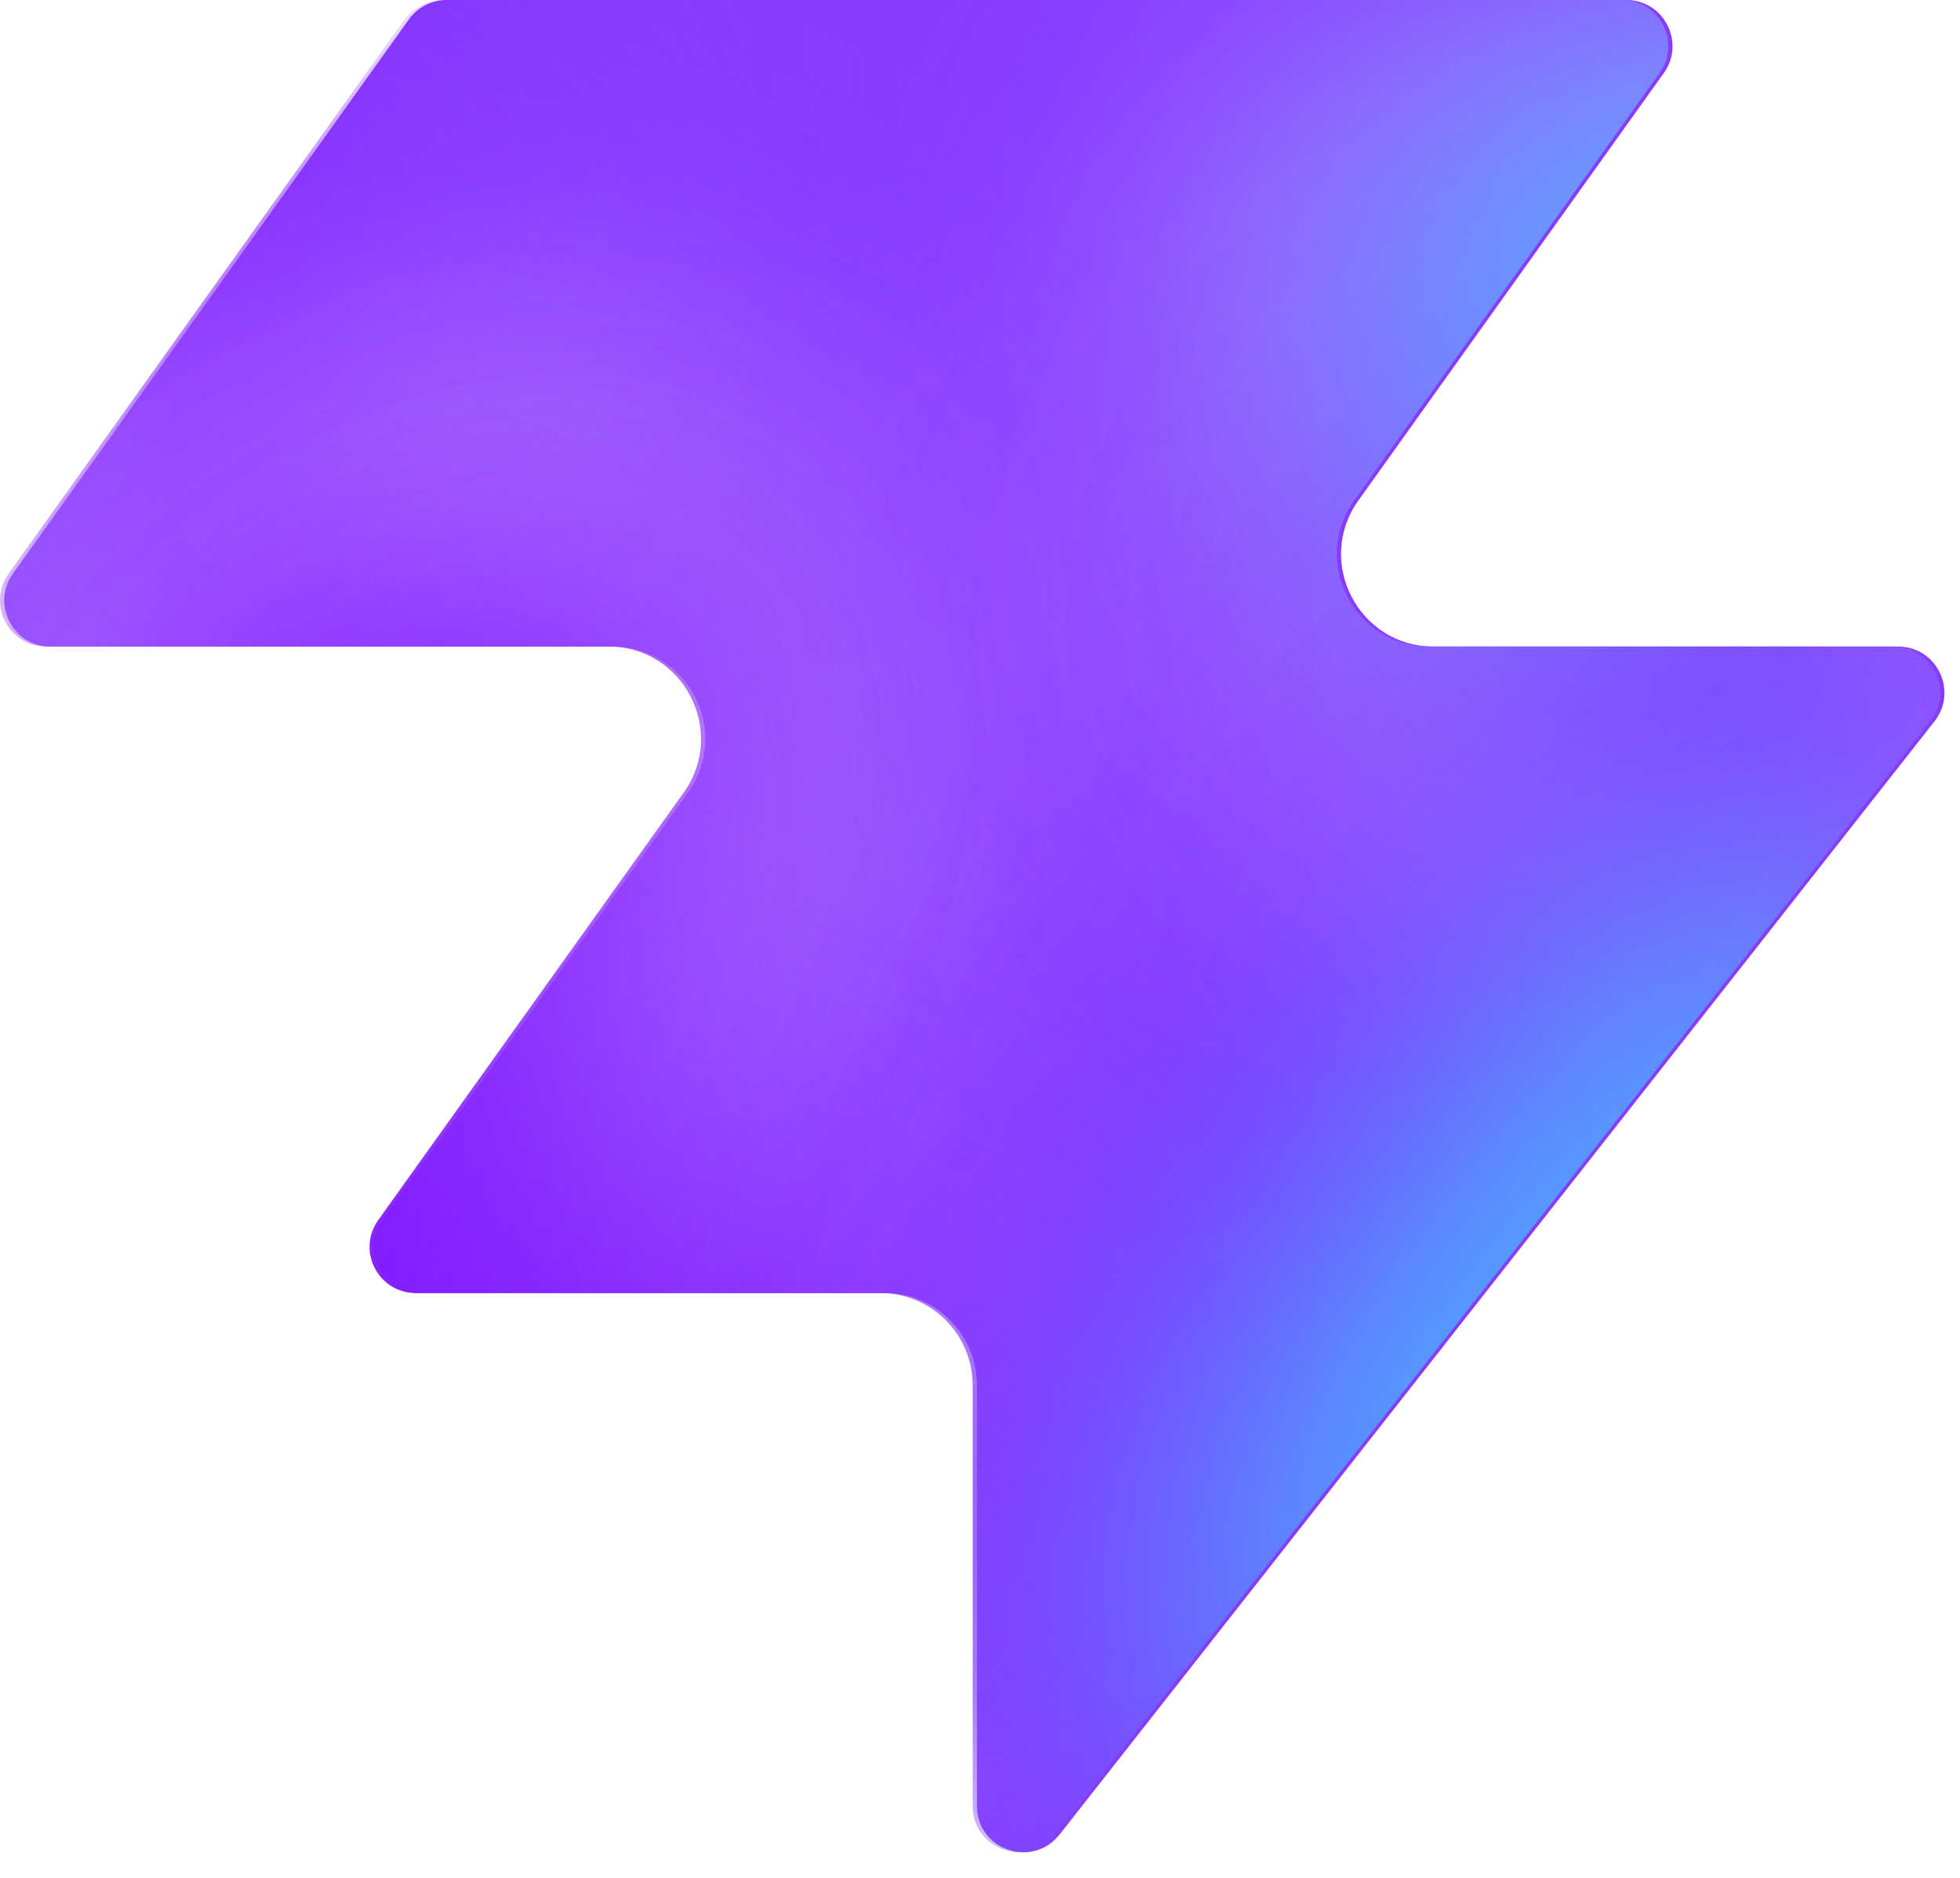
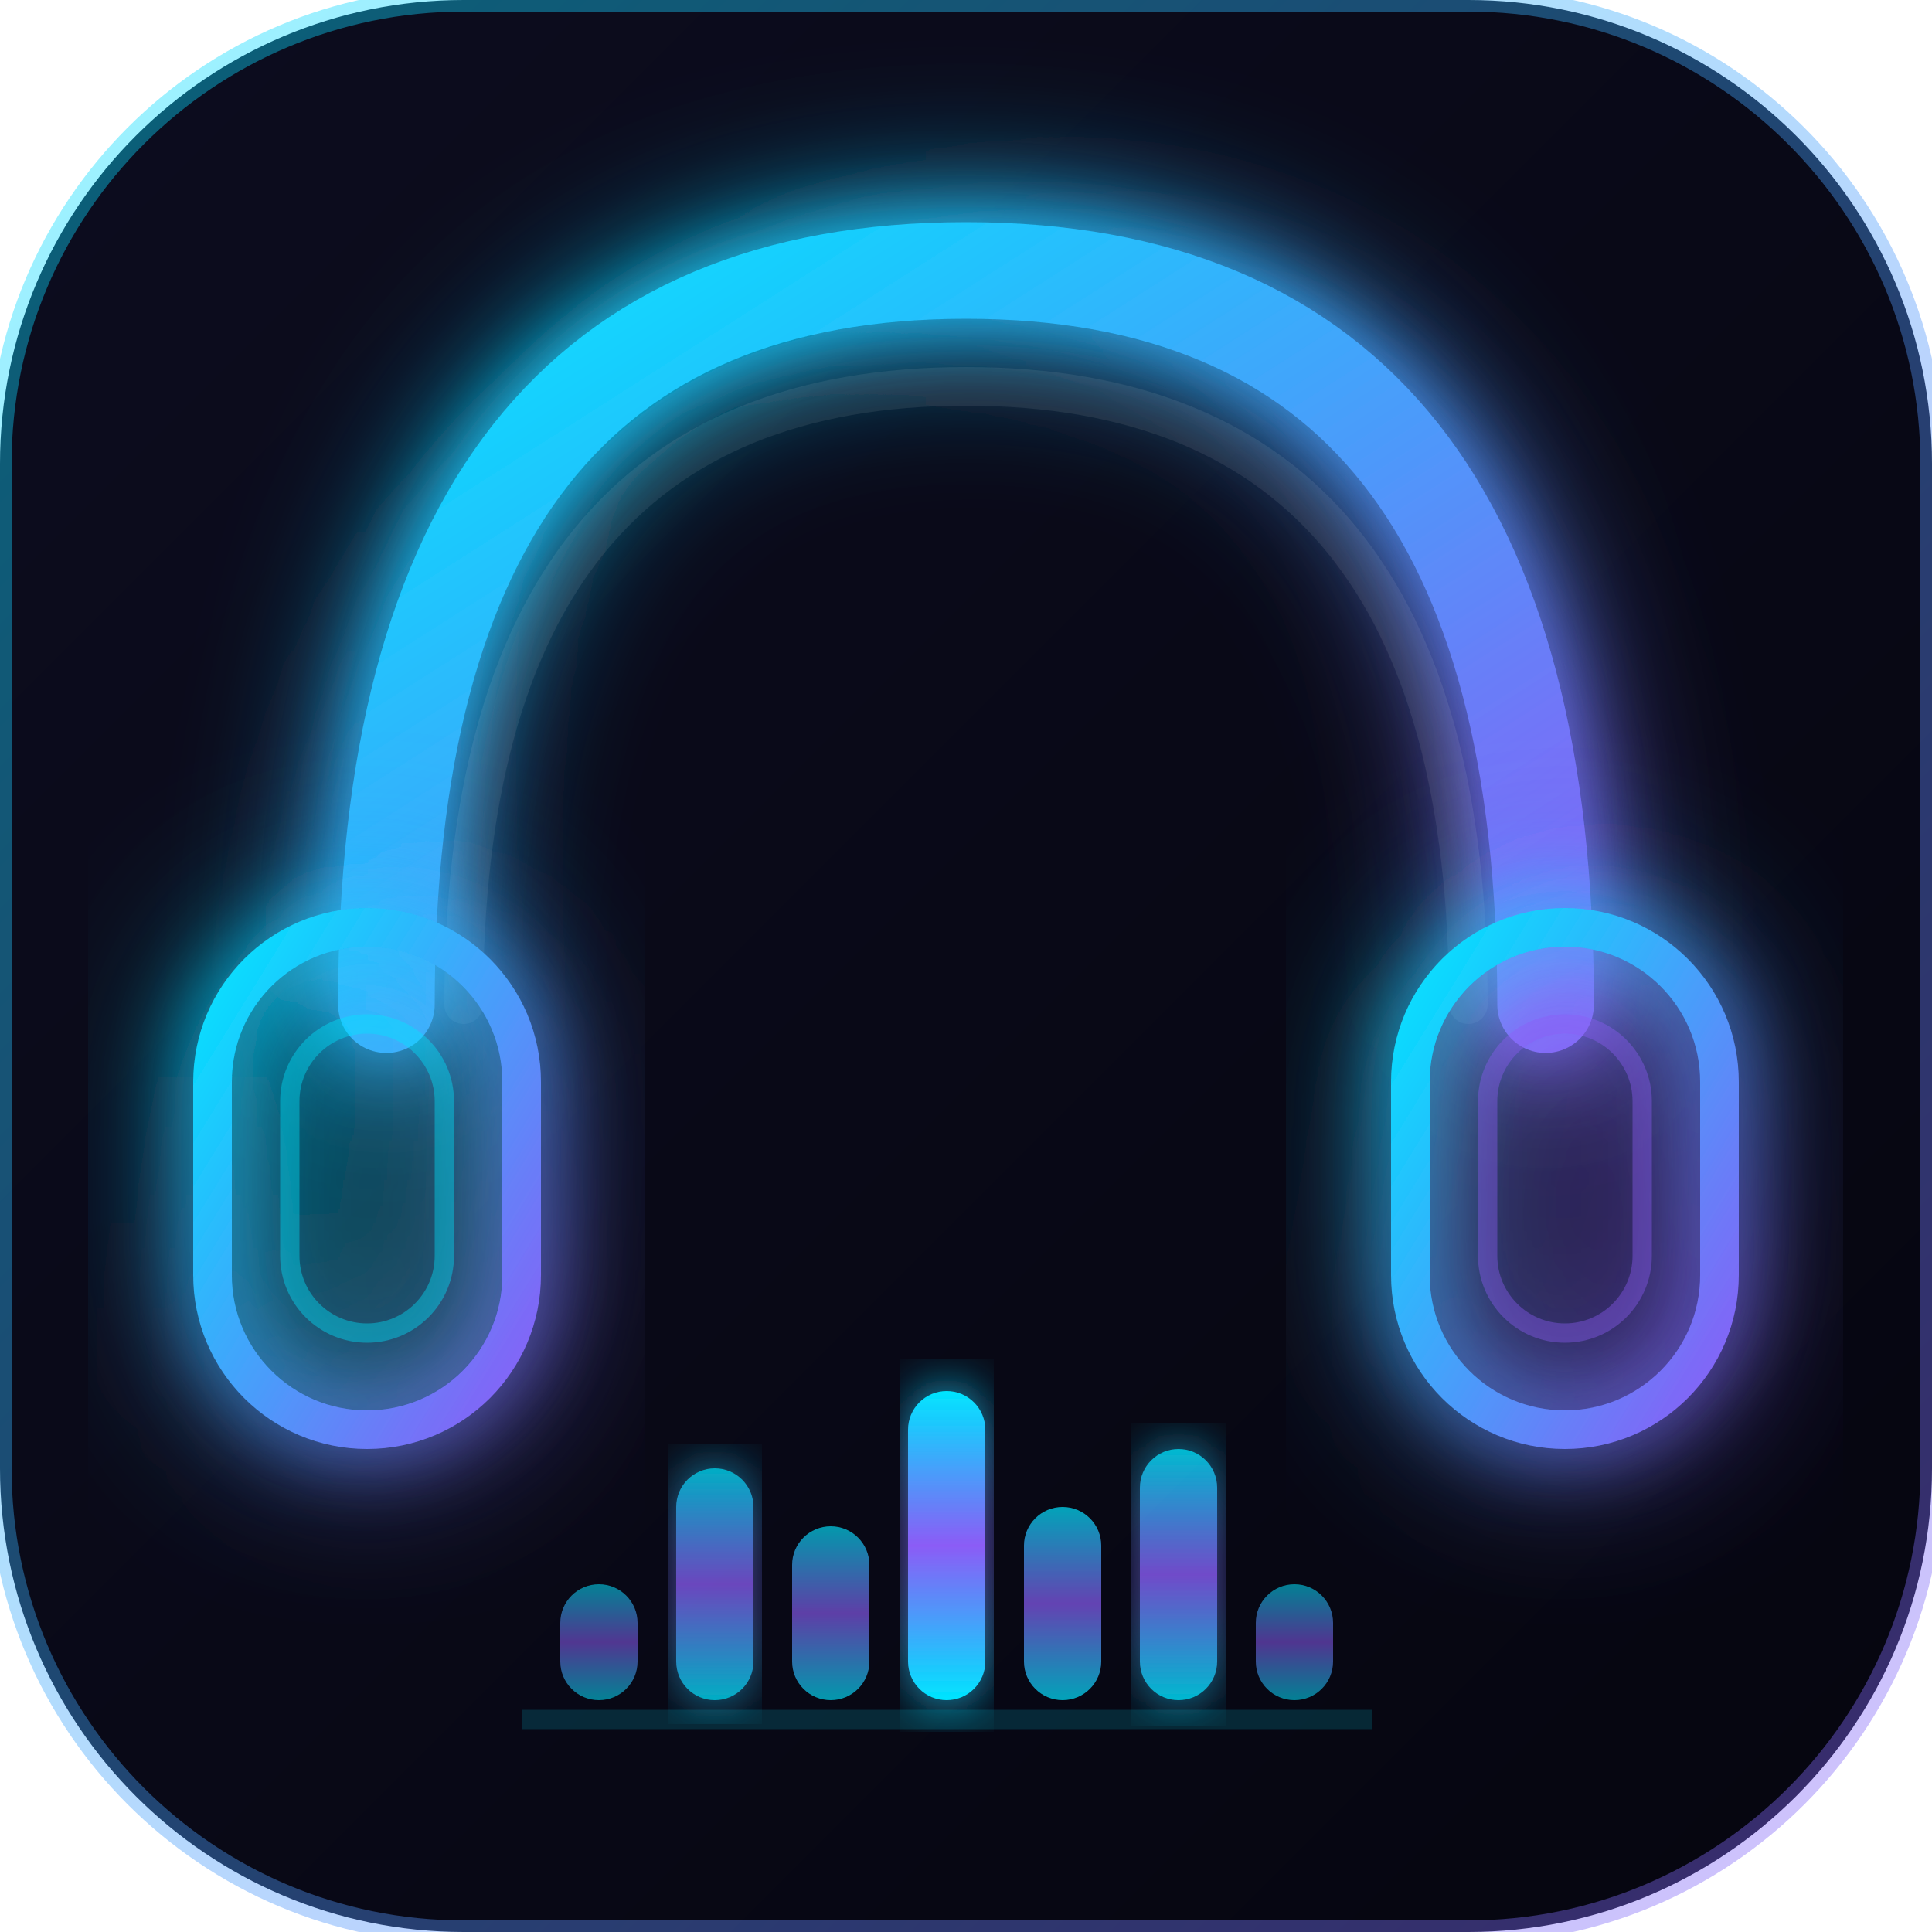
- <svg xmlns="http://www.w3.org/2000/svg" width="48" height="46" fill="none" viewBox="0 0 48 46">
-   <path fill="#863bff" d="M25.946 44.938c-.664.845-2.021.375-2.021-.698V33.937a2.26 2.26 0 0 0-2.262-2.262H10.287c-.92 0-1.456-1.04-.92-1.788l7.48-10.471c1.07-1.497 0-3.578-1.842-3.578H1.237c-.92 0-1.456-1.04-.92-1.788L10.013.474c.214-.297.556-.474.92-.474h28.894c.92 0 1.456 1.04.92 1.788l-7.48 10.471c-1.07 1.498 0 3.579 1.842 3.579h11.377c.943 0 1.473 1.088.89 1.83L25.947 44.94z" style="fill:#863bff;fill:color(display-p3 .525 .23 1);fill-opacity:1" />
-   <mask id="a" width="48" height="46" x="0" y="0" maskUnits="userSpaceOnUse" style="mask-type:alpha">
-     <path fill="#000" d="M25.842 44.938c-.664.844-2.021.375-2.021-.698V33.937a2.26 2.26 0 0 0-2.262-2.262H10.183c-.92 0-1.456-1.04-.92-1.788l7.48-10.471c1.07-1.498 0-3.579-1.842-3.579H1.133c-.92 0-1.456-1.04-.92-1.787L9.91.473c.214-.297.556-.474.92-.474h28.894c.92 0 1.456 1.04.92 1.788l-7.48 10.471c-1.07 1.498 0 3.578 1.842 3.578h11.377c.943 0 1.473 1.088.89 1.832L25.843 44.94z" style="fill:#000;fill-opacity:1" />
-   </mask>
-   <g mask="url(#a)">
-     <g filter="url(#b)">
-       <ellipse cx="5.508" cy="14.704" fill="#ede6ff" rx="5.508" ry="14.704" style="fill:#ede6ff;fill:color(display-p3 .927 .903 1);fill-opacity:1" transform="matrix(.00324 1 1 -.00324 -4.47 31.516)" />
-     </g>
-     <g filter="url(#c)">
-       <ellipse cx="10.399" cy="29.851" fill="#ede6ff" rx="10.399" ry="29.851" style="fill:#ede6ff;fill:color(display-p3 .927 .903 1);fill-opacity:1" transform="matrix(.00324 1 1 -.00324 -39.328 7.883)" />
-     </g>
-     <g filter="url(#d)">
-       <ellipse cx="5.508" cy="30.487" fill="#7e14ff" rx="5.508" ry="30.487" style="fill:#7e14ff;fill:color(display-p3 .492 .077 1);fill-opacity:1" transform="rotate(89.814 -25.913 -14.639)scale(1 -1)" />
-     </g>
-     <g filter="url(#e)">
-       <ellipse cx="5.508" cy="30.599" fill="#7e14ff" rx="5.508" ry="30.599" style="fill:#7e14ff;fill:color(display-p3 .492 .077 1);fill-opacity:1" transform="rotate(89.814 -32.644 -3.334)scale(1 -1)" />
-     </g>
-     <g filter="url(#f)">
-       <ellipse cx="5.508" cy="30.599" fill="#7e14ff" rx="5.508" ry="30.599" style="fill:#7e14ff;fill:color(display-p3 .492 .077 1);fill-opacity:1" transform="matrix(.00324 1 1 -.00324 -34.34 30.47)" />
-     </g>
-     <g filter="url(#g)">
-       <ellipse cx="14.072" cy="22.078" fill="#ede6ff" rx="14.072" ry="22.078" style="fill:#ede6ff;fill:color(display-p3 .927 .903 1);fill-opacity:1" transform="rotate(93.35 24.506 48.493)scale(-1 1)" />
-     </g>
-     <g filter="url(#h)">
-       <ellipse cx="3.47" cy="21.501" fill="#7e14ff" rx="3.47" ry="21.501" style="fill:#7e14ff;fill:color(display-p3 .492 .077 1);fill-opacity:1" transform="rotate(89.009 28.708 47.59)scale(-1 1)" />
-     </g>
-     <g filter="url(#i)">
-       <ellipse cx="3.47" cy="21.501" fill="#7e14ff" rx="3.47" ry="21.501" style="fill:#7e14ff;fill:color(display-p3 .492 .077 1);fill-opacity:1" transform="rotate(89.009 28.708 47.59)scale(-1 1)" />
-     </g>
-     <g filter="url(#j)">
-       <ellipse cx=".387" cy="8.972" fill="#7e14ff" rx="4.407" ry="29.108" style="fill:#7e14ff;fill:color(display-p3 .492 .077 1);fill-opacity:1" transform="rotate(39.51 .387 8.972)" />
-     </g>
-     <g filter="url(#k)">
-       <ellipse cx="47.523" cy="-6.092" fill="#7e14ff" rx="4.407" ry="29.108" style="fill:#7e14ff;fill:color(display-p3 .492 .077 1);fill-opacity:1" transform="rotate(37.892 47.523 -6.092)" />
-     </g>
-     <g filter="url(#l)">
-       <ellipse cx="41.412" cy="6.333" fill="#47bfff" rx="5.971" ry="9.665" style="fill:#47bfff;fill:color(display-p3 .28 .748 1);fill-opacity:1" transform="rotate(37.892 41.412 6.333)" />
-     </g>
-     <g filter="url(#m)">
-       <ellipse cx="-1.879" cy="38.332" fill="#7e14ff" rx="4.407" ry="29.108" style="fill:#7e14ff;fill:color(display-p3 .492 .077 1);fill-opacity:1" transform="rotate(37.892 -1.88 38.332)" />
-     </g>
-     <g filter="url(#n)">
-       <ellipse cx="-1.879" cy="38.332" fill="#7e14ff" rx="4.407" ry="29.108" style="fill:#7e14ff;fill:color(display-p3 .492 .077 1);fill-opacity:1" transform="rotate(37.892 -1.88 38.332)" />
-     </g>
-     <g filter="url(#o)">
-       <ellipse cx="35.651" cy="29.907" fill="#7e14ff" rx="4.407" ry="29.108" style="fill:#7e14ff;fill:color(display-p3 .492 .077 1);fill-opacity:1" transform="rotate(37.892 35.651 29.907)" />
-     </g>
-     <g filter="url(#p)">
-       <ellipse cx="38.418" cy="32.4" fill="#47bfff" rx="5.971" ry="15.297" style="fill:#47bfff;fill:color(display-p3 .28 .748 1);fill-opacity:1" transform="rotate(37.892 38.418 32.4)" />
-     </g>
-   </g>
+ <svg xmlns="http://www.w3.org/2000/svg" viewBox="0 0 100 100" width="100" height="100">
  <defs>
-     <filter id="b" width="60.045" height="41.654" x="-19.77" y="16.149" color-interpolation-filters="sRGB" filterUnits="userSpaceOnUse">
-       <feFlood flood-opacity="0" result="BackgroundImageFix" />
-       <feBlend in="SourceGraphic" in2="BackgroundImageFix" result="shape" />
-       <feGaussianBlur result="effect1_foregroundBlur_2002_17158" stdDeviation="7.659" />
+     <linearGradient id="hpGrad" x1="0%" y1="0%" x2="100%" y2="100%">
+       <stop offset="0%" style="stop-color:#00E5FF" />
+       <stop offset="100%" style="stop-color:#8B5CF6" />
+     </linearGradient>
+     <linearGradient id="waveGrad" x1="0%" y1="0%" x2="0%" y2="100%">
+       <stop offset="0%" style="stop-color:#00E5FF" />
+       <stop offset="50%" style="stop-color:#8B5CF6" />
+       <stop offset="100%" style="stop-color:#00E5FF" />
+     </linearGradient>
+     <linearGradient id="bgGrad" x1="0%" y1="0%" x2="100%" y2="100%">
+       <stop offset="0%" style="stop-color:#0d0d1f" />
+       <stop offset="100%" style="stop-color:#05050F" />
+     </linearGradient>
+     <filter id="glow" x="-40%" y="-40%" width="180%" height="180%">
+       <feGaussianBlur stdDeviation="2" result="b1" />
+       <feGaussianBlur stdDeviation="4" result="b2" in="SourceGraphic" />
+       <feMerge>
+         <feMergeNode in="b2" />
+         <feMergeNode in="b1" />
+         <feMergeNode in="SourceGraphic" />
+       </feMerge>
    </filter>
-     <filter id="c" width="90.34" height="51.437" x="-54.613" y="-7.533" color-interpolation-filters="sRGB" filterUnits="userSpaceOnUse">
-       <feFlood flood-opacity="0" result="BackgroundImageFix" />
-       <feBlend in="SourceGraphic" in2="BackgroundImageFix" result="shape" />
-       <feGaussianBlur result="effect1_foregroundBlur_2002_17158" stdDeviation="7.659" />
-     </filter>
-     <filter id="d" width="79.355" height="29.4" x="-49.64" y="2.03" color-interpolation-filters="sRGB" filterUnits="userSpaceOnUse">
-       <feFlood flood-opacity="0" result="BackgroundImageFix" />
-       <feBlend in="SourceGraphic" in2="BackgroundImageFix" result="shape" />
-       <feGaussianBlur result="effect1_foregroundBlur_2002_17158" stdDeviation="4.596" />
-     </filter>
-     <filter id="e" width="79.579" height="29.4" x="-45.045" y="20.029" color-interpolation-filters="sRGB" filterUnits="userSpaceOnUse">
-       <feFlood flood-opacity="0" result="BackgroundImageFix" />
-       <feBlend in="SourceGraphic" in2="BackgroundImageFix" result="shape" />
-       <feGaussianBlur result="effect1_foregroundBlur_2002_17158" stdDeviation="4.596" />
-     </filter>
-     <filter id="f" width="79.579" height="29.4" x="-43.513" y="21.178" color-interpolation-filters="sRGB" filterUnits="userSpaceOnUse">
-       <feFlood flood-opacity="0" result="BackgroundImageFix" />
-       <feBlend in="SourceGraphic" in2="BackgroundImageFix" result="shape" />
-       <feGaussianBlur result="effect1_foregroundBlur_2002_17158" stdDeviation="4.596" />
-     </filter>
-     <filter id="g" width="74.749" height="58.852" x="15.756" y="-17.901" color-interpolation-filters="sRGB" filterUnits="userSpaceOnUse">
-       <feFlood flood-opacity="0" result="BackgroundImageFix" />
-       <feBlend in="SourceGraphic" in2="BackgroundImageFix" result="shape" />
-       <feGaussianBlur result="effect1_foregroundBlur_2002_17158" stdDeviation="7.659" />
-     </filter>
-     <filter id="h" width="61.377" height="25.362" x="23.548" y="2.284" color-interpolation-filters="sRGB" filterUnits="userSpaceOnUse">
-       <feFlood flood-opacity="0" result="BackgroundImageFix" />
-       <feBlend in="SourceGraphic" in2="BackgroundImageFix" result="shape" />
-       <feGaussianBlur result="effect1_foregroundBlur_2002_17158" stdDeviation="4.596" />
-     </filter>
-     <filter id="i" width="61.377" height="25.362" x="23.548" y="2.284" color-interpolation-filters="sRGB" filterUnits="userSpaceOnUse">
-       <feFlood flood-opacity="0" result="BackgroundImageFix" />
-       <feBlend in="SourceGraphic" in2="BackgroundImageFix" result="shape" />
-       <feGaussianBlur result="effect1_foregroundBlur_2002_17158" stdDeviation="4.596" />
-     </filter>
-     <filter id="j" width="56.045" height="63.649" x="-27.636" y="-22.853" color-interpolation-filters="sRGB" filterUnits="userSpaceOnUse">
-       <feFlood flood-opacity="0" result="BackgroundImageFix" />
-       <feBlend in="SourceGraphic" in2="BackgroundImageFix" result="shape" />
-       <feGaussianBlur result="effect1_foregroundBlur_2002_17158" stdDeviation="4.596" />
-     </filter>
-     <filter id="k" width="54.814" height="64.646" x="20.116" y="-38.415" color-interpolation-filters="sRGB" filterUnits="userSpaceOnUse">
-       <feFlood flood-opacity="0" result="BackgroundImageFix" />
-       <feBlend in="SourceGraphic" in2="BackgroundImageFix" result="shape" />
-       <feGaussianBlur result="effect1_foregroundBlur_2002_17158" stdDeviation="4.596" />
-     </filter>
-     <filter id="l" width="33.541" height="35.313" x="24.641" y="-11.323" color-interpolation-filters="sRGB" filterUnits="userSpaceOnUse">
-       <feFlood flood-opacity="0" result="BackgroundImageFix" />
-       <feBlend in="SourceGraphic" in2="BackgroundImageFix" result="shape" />
-       <feGaussianBlur result="effect1_foregroundBlur_2002_17158" stdDeviation="4.596" />
-     </filter>
-     <filter id="m" width="54.814" height="64.646" x="-29.286" y="6.009" color-interpolation-filters="sRGB" filterUnits="userSpaceOnUse">
-       <feFlood flood-opacity="0" result="BackgroundImageFix" />
-       <feBlend in="SourceGraphic" in2="BackgroundImageFix" result="shape" />
-       <feGaussianBlur result="effect1_foregroundBlur_2002_17158" stdDeviation="4.596" />
-     </filter>
-     <filter id="n" width="54.814" height="64.646" x="-29.286" y="6.009" color-interpolation-filters="sRGB" filterUnits="userSpaceOnUse">
-       <feFlood flood-opacity="0" result="BackgroundImageFix" />
-       <feBlend in="SourceGraphic" in2="BackgroundImageFix" result="shape" />
-       <feGaussianBlur result="effect1_foregroundBlur_2002_17158" stdDeviation="4.596" />
-     </filter>
-     <filter id="o" width="54.814" height="64.646" x="8.244" y="-2.416" color-interpolation-filters="sRGB" filterUnits="userSpaceOnUse">
-       <feFlood flood-opacity="0" result="BackgroundImageFix" />
-       <feBlend in="SourceGraphic" in2="BackgroundImageFix" result="shape" />
-       <feGaussianBlur result="effect1_foregroundBlur_2002_17158" stdDeviation="4.596" />
-     </filter>
-     <filter id="p" width="39.409" height="43.623" x="18.713" y="10.588" color-interpolation-filters="sRGB" filterUnits="userSpaceOnUse">
-       <feFlood flood-opacity="0" result="BackgroundImageFix" />
-       <feBlend in="SourceGraphic" in2="BackgroundImageFix" result="shape" />
-       <feGaussianBlur result="effect1_foregroundBlur_2002_17158" stdDeviation="4.596" />
+     <filter id="wglow">
+       <feGaussianBlur stdDeviation="1.5" result="b" />
+       <feMerge>
+         <feMergeNode in="b" />
+         <feMergeNode in="SourceGraphic" />
+       </feMerge>
    </filter>
  </defs>
+   <rect width="100" height="100" rx="24" fill="url(#bgGrad)" />
+   <rect width="100" height="100" rx="24" fill="none" stroke="url(#hpGrad)" stroke-width="1.2" opacity="0.4" />
+   <path d="M 20 52 Q 20 14 50 14 Q 80 14 80 52" fill="none" stroke="url(#hpGrad)" stroke-width="5" stroke-linecap="round" filter="url(#glow)" />
+   <path d="M 24 52 Q 24 20 50 20 Q 76 20 76 52" fill="none" stroke="rgba(255,255,255,0.08)" stroke-width="2" stroke-linecap="round" />
+   <rect x="11" y="48" width="16" height="26" rx="8" fill="rgba(0,229,255,0.1)" stroke="url(#hpGrad)" stroke-width="2" filter="url(#glow)" />
+   <rect x="15" y="53" width="8" height="16" rx="4" fill="none" stroke="#00E5FF" stroke-width="1" opacity="0.4" />
+   <rect x="73" y="48" width="16" height="26" rx="8" fill="rgba(139,92,246,0.1)" stroke="url(#hpGrad)" stroke-width="2" filter="url(#glow)" />
+   <rect x="77" y="53" width="8" height="16" rx="4" fill="none" stroke="#8B5CF6" stroke-width="1" opacity="0.4" />
+   <rect x="29" y="82" width="4" height="6" rx="2" fill="url(#waveGrad)" opacity="0.55" />
+   <rect x="35" y="76" width="4" height="12" rx="2" fill="url(#waveGrad)" opacity="0.75" filter="url(#wglow)" />
+   <rect x="41" y="79" width="4" height="9" rx="2" fill="url(#waveGrad)" opacity="0.65" />
+   <rect x="47" y="72" width="4" height="16" rx="2" fill="url(#waveGrad)" filter="url(#wglow)" />
+   <rect x="53" y="78" width="4" height="10" rx="2" fill="url(#waveGrad)" opacity="0.7" />
+   <rect x="59" y="75" width="4" height="13" rx="2" fill="url(#waveGrad)" opacity="0.8" filter="url(#wglow)" />
+   <rect x="65" y="82" width="4" height="6" rx="2" fill="url(#waveGrad)" opacity="0.55" />
+   <line x1="27" y1="89" x2="71" y2="89" stroke="rgba(0,229,255,0.15)" stroke-width="1" />
</svg>
